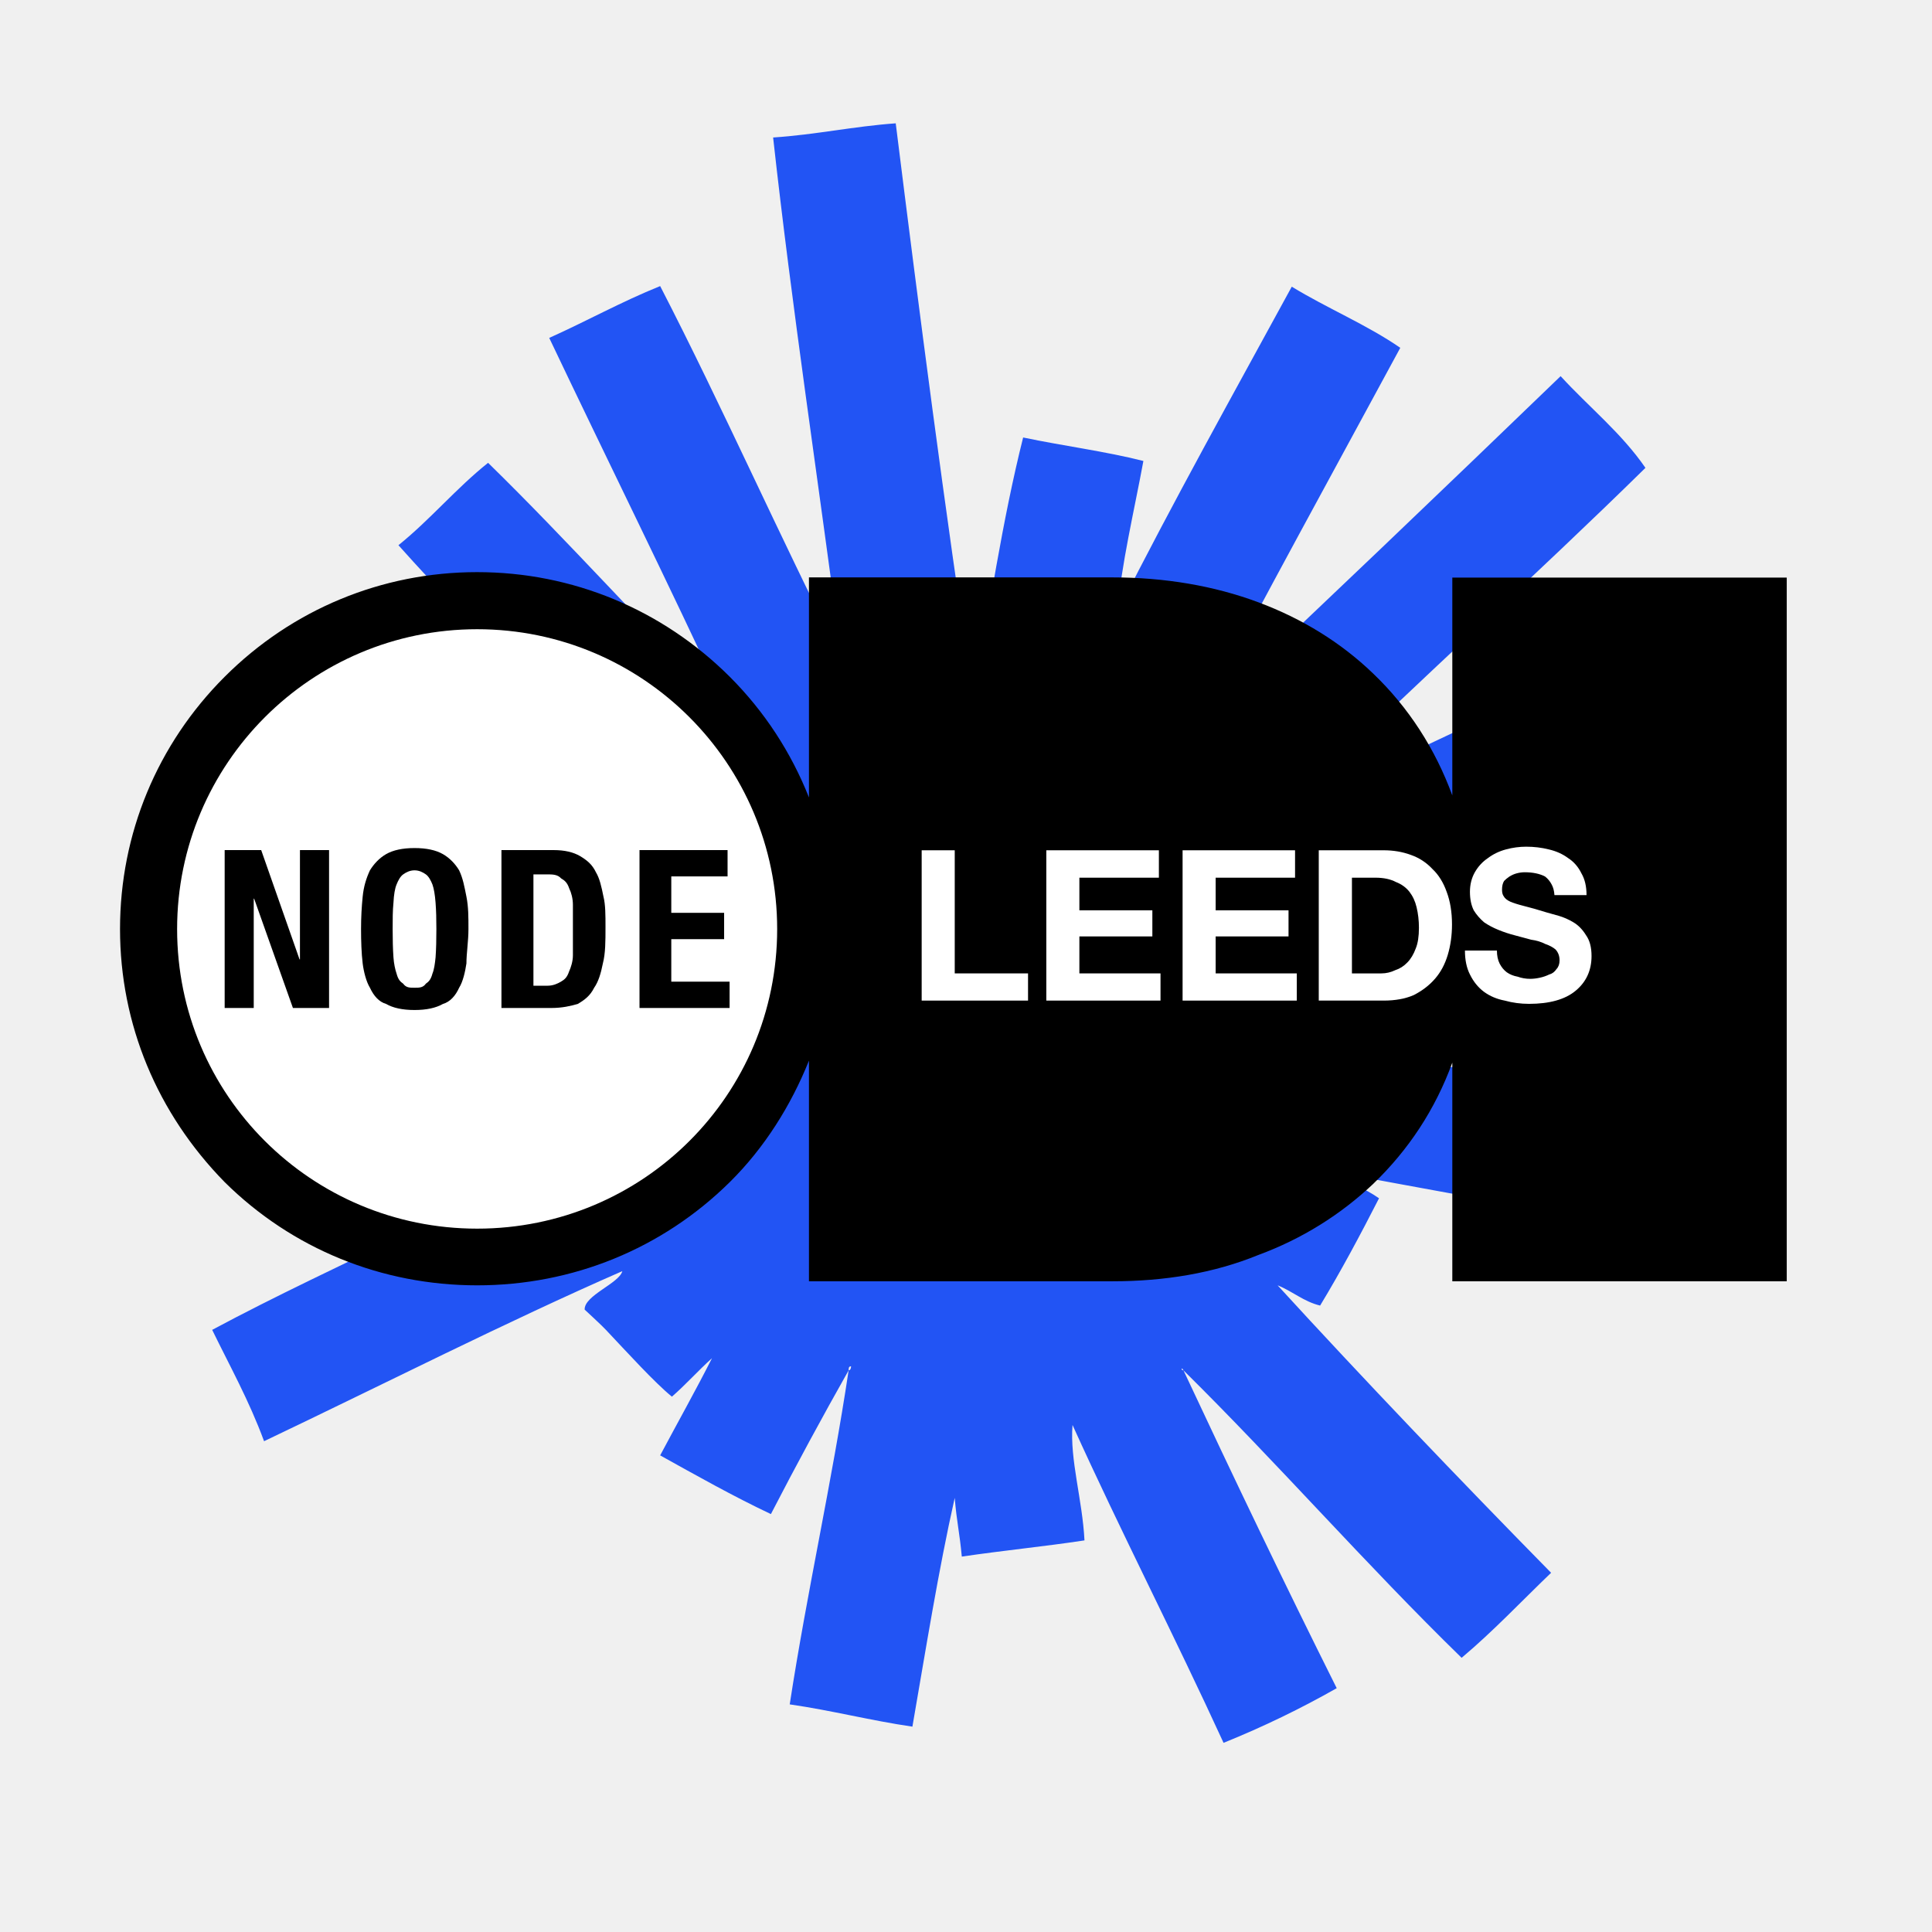
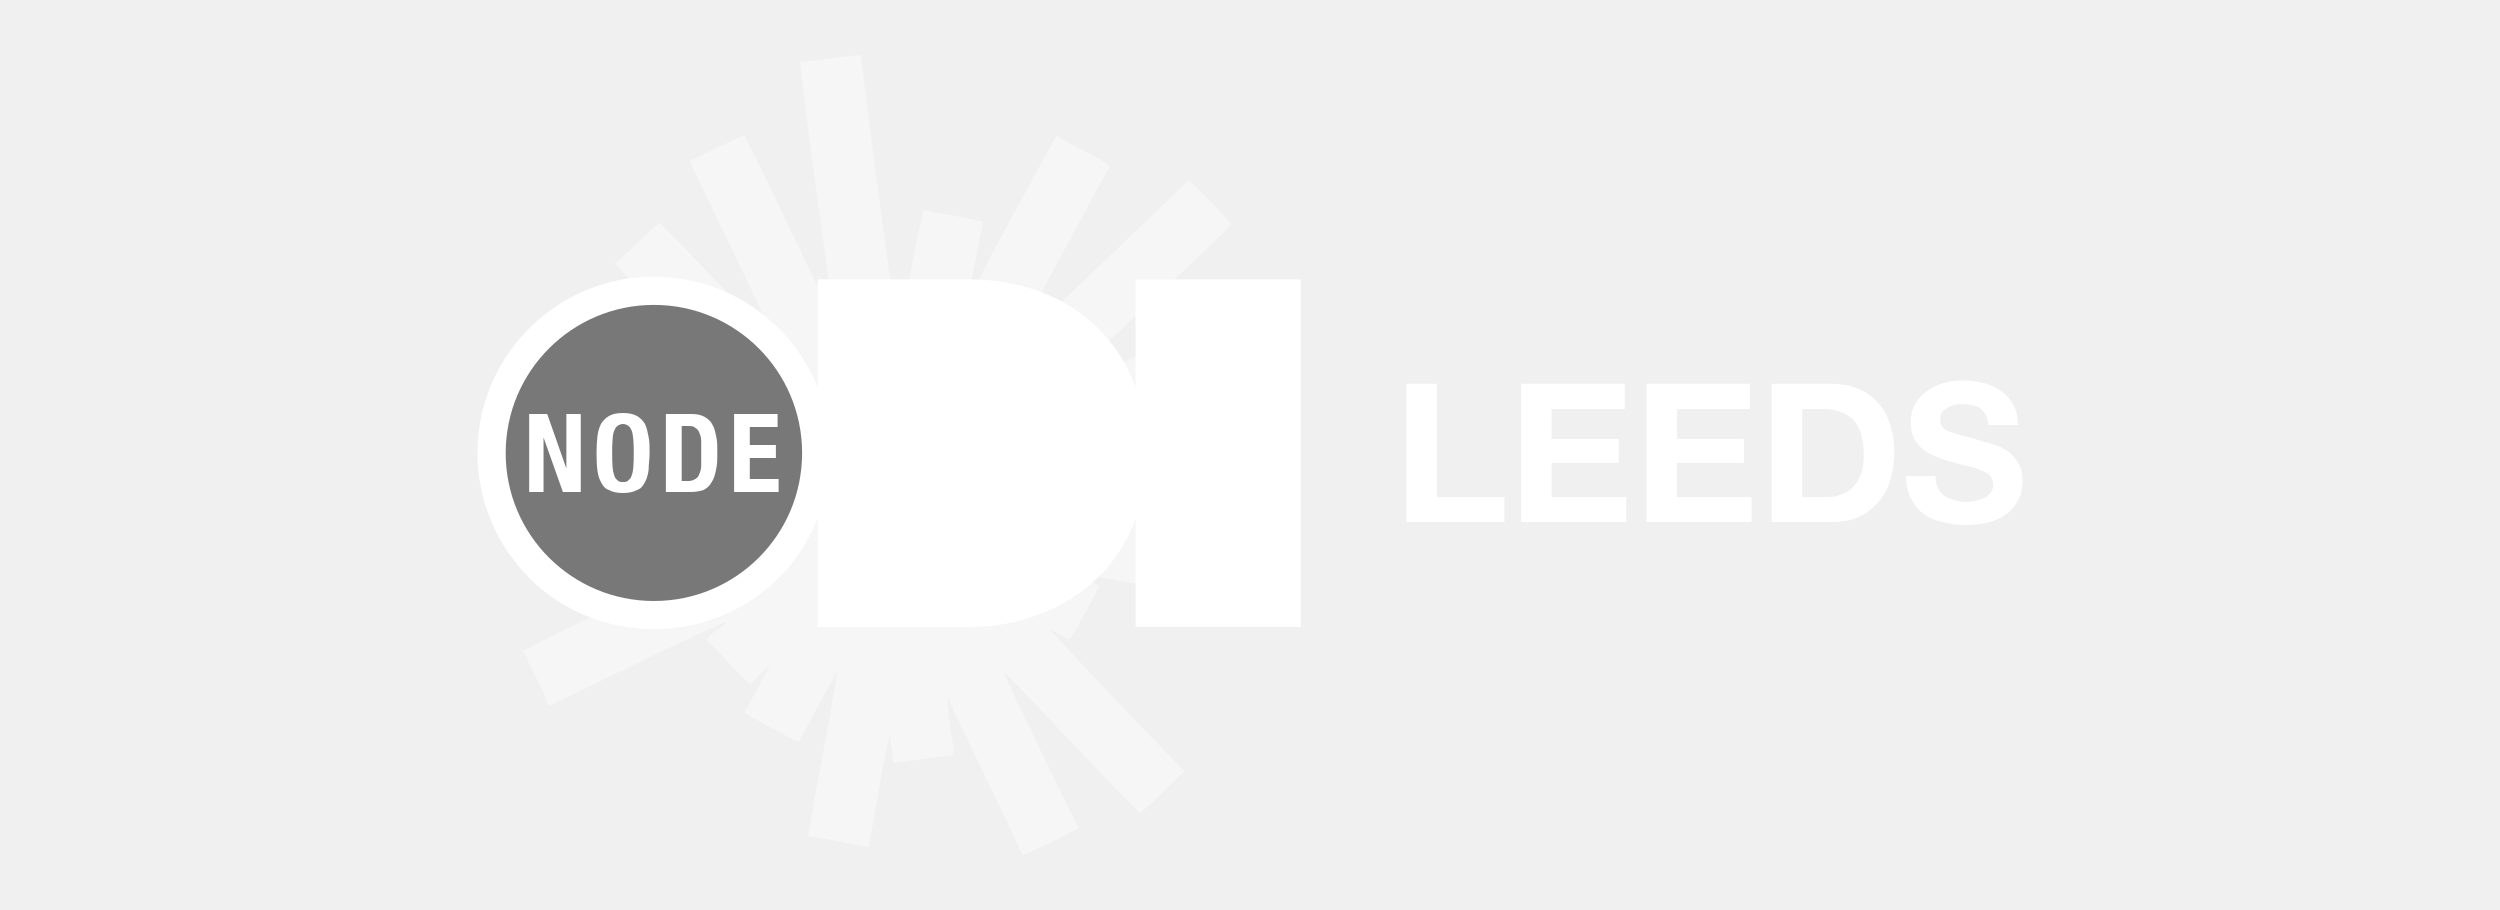
- <svg xmlns="http://www.w3.org/2000/svg" width="600" height="600" viewBox="0 0 600 600" id="svg2" version="1.1">
-   <defs id="defs4" />
-   <g id="layer1" transform="translate(0,-452.4)">
-     <ellipse style="fill:#ffffff;fill-opacity:1" id="path4167" cx="148.185" cy="741.428" rx="98.572" ry="98.889" />
-     <rect style="fill:#ffffff;fill-opacity:1" id="rect4169" width="266.901" height="75.787" x="267.087" y="703.895" />
-     <rect style="fill:#ffffff;fill-opacity:0" id="rect3343" width="325.774" height="312" x="17.333" y="595.067" />
-     <circle style="opacity:1;fill:#ffffff;fill-opacity:0.5;stroke:none;stroke-width:3;stroke-linecap:round;stroke-linejoin:round;stroke-miterlimit:4;stroke-dasharray:9, 9;stroke-dashoffset:0;stroke-opacity:1" id="path4139" cx="148.373" cy="740.292" r="98.794" />
-     <rect style="opacity:1;fill:#000000;fill-opacity:0.5;stroke:none;stroke-width:3;stroke-linecap:round;stroke-linejoin:round;stroke-miterlimit:4;stroke-dasharray:9, 9;stroke-dashoffset:0;stroke-opacity:1" id="rect4141" width="221.17" height="62.87" x="289.83" y="709.486" />
-     <path style="clip-rule:evenodd;opacity:1;fill:#2254f4;fill-opacity:1;fill-rule:evenodd" d="m 278.199,490.699 c -13.203,0.943 -24.771,3.521 -38.099,4.401 5.784,52.434 14.083,107.068 21.25,161.764 -19.301,-37.973 -36.842,-77.833 -56.331,-115.618 -12.008,4.841 -22.822,10.877 -34.453,16.095 18.232,38.351 37.03,76.198 54.948,114.926 0.88,0 0.629,1.069 0,0 -25.148,-24.897 -48.661,-51.428 -73.935,-76.136 -9.933,7.922 -17.993,17.666 -27.839,25.588 6.388,7.167 12.926,14.146 19.54,21.124 l 4.527,0 c 53.628,0 97.071,43.695 97.071,97.448 0,54.068 -43.569,97.448 -97.071,97.448 -7.104,0 -14.152,-0.629 -21.055,-2.515 -20.533,10.059 -40.922,19.49 -60.858,30.178 5.514,11.317 11.493,22.004 16.114,34.578 36.949,-17.603 75.293,-37.093 111.255,-52.811 -0.943,3.772 -11.882,7.544 -11.694,11.945 0,0 5.47,5.03 6.601,6.287 6.538,6.916 15.089,16.346 20.496,20.747 4.338,-3.772 8.236,-8.173 12.448,-11.945 -5.092,10.059 -10.751,20.118 -16.095,30.178 11.317,6.287 22.445,12.574 34.39,18.232 7.796,-15.089 15.969,-30.178 24.142,-44.638 0,-0.629 0,-1.257 0.754,-1.257 0,0 0,1.257 -0.754,1.257 -5.281,35.207 -12.888,68.528 -18.295,103.735 13.077,1.886 25.148,5.03 38.099,6.916 4.149,-23.891 8.047,-48.41 13.14,-71.043 0.629,7.544 1.509,10.688 2.2,18.232 12.763,-1.886 25.651,-3.143 38.099,-5.03 -0.629,-12.574 -4.59,-25.148 -3.709,-35.836 15.089,33.321 31.624,65.385 46.901,98.706 12.448,-5.03 24.079,-10.688 35.144,-16.975 -16.346,-32.692 -32.001,-65.385 -47.593,-98.706 -0.88,0 -0.629,-1.257 0,0 29.297,28.92 56.709,60.355 86.383,89.275 9.745,-8.173 18.61,-17.604 27.789,-26.405 -28.417,-28.92 -58.469,-60.355 -84.937,-89.275 4.715,1.886 8.047,5.03 13.203,6.287 6.476,-10.688 12.511,-22.005 18.295,-33.321 -4.464,-3.143 -9.808,-5.03 -13.894,-8.173 13.58,2.515 27.16,5.03 40.991,7.544 1.886,-13.203 4.59,-25.148 6.601,-38.351 -13.203,-2.515 -28.229,-3.143 -39.545,-8.173 24.142,-2.515 47.97,-5.658 71.735,-8.802 l -204.39,0 0,-57.212 177.356,0 c -5.281,-10.688 -9.871,-21.502 -15.403,-31.624 -16.723,7.922 -33.635,15.655 -49.793,24.079 -0.629,-2.515 2.641,-5.03 4.401,-6.476 33.384,-32.692 71.106,-66.642 104.678,-99.649 -7.419,-10.814 -17.604,-18.924 -26.343,-28.48 -37.156,35.836 -74.438,71.483 -112.034,106.879 0,0.88 -1.069,0.629 0,0 20.37,-38.979 41.431,-77.204 62.241,-115.681 -10.374,-7.167 -22.822,-12.323 -33.698,-18.987 -18.232,33.447 -36.779,66.642 -54.131,100.969 1.069,-14.209 5.281,-31.749 8.047,-46.838 -11.882,-3.018 -25.085,-4.715 -37.345,-7.293 -6.476,25.777 -10.625,53.817 -15.403,81.228 -9.053,-59.789 -16.849,-120.144 -24.142,-178.614 z M 43.216,709.486 c -3.804,10.059 0.717,23.891 -2.565,34.578 l 0,4.401 c 5.168,0.629 5.533,1.257 10.694,1.886 -0.377,-3.144 -0.629,-6.916 -0.679,-10.059 0,-9.431 1.477,-18.861 4.275,-28.291 -3.892,-1.257 -7.859,-1.886 -11.725,-2.515 z m 507.335,12.574 c -11.82,1.257 -23.513,2.515 -35.144,4.401 l 0,38.979 c 13.203,-1.886 23.136,-4.401 36.339,-6.287 l 0,-6.287 c -2.012,-10.059 0,-20.118 -1.195,-30.806 z M 73.199,802.534 c 0.981,7.544 1.936,15.089 2.949,22.004 6.312,-0.629 12.668,-1.257 19.037,-2.515 -8.267,-5.03 -15.68,-11.945 -21.986,-19.49 z" id="path4450" />
-     <path d="m 148.184,630.081 c -29.618,0 -57.469,11.568 -78.418,32.504 -20.955,20.936 -32.491,48.787 -32.491,78.336 0,29.549 11.537,57.212 32.491,78.587 20.948,20.747 48.8,32.064 78.418,32.064 29.612,0 57.463,-11.317 78.462,-32.064 10.814,-10.688 19.05,-23.891 24.582,-37.722 l 0,68.528 94.179,0 c 16.283,0 31.561,-2.515 45.392,-8.173 13.643,-5.03 25.588,-12.574 35.584,-22.004 11.128,-10.688 19.364,-23.262 24.645,-37.722 l 0,67.9 103.861,0 0,-218.536 -103.861,0 0,67.648 c -5.281,-14.397 -13.517,-27.286 -24.645,-37.911 -9.933,-9.556 -21.942,-16.975 -35.584,-22.067 -13.831,-5.155 -29.109,-7.733 -45.392,-7.733 l -94.179,0 0,68.34 c -5.533,-13.957 -13.769,-26.657 -24.582,-37.47 -20.999,-20.936 -48.85,-32.504 -78.462,-32.504 z m 0,17.729 c 51.491,0 93.173,41.746 93.173,93.11 0,51.553 -41.683,93.047 -93.173,93.047 -51.465,0 -93.18,-41.494 -93.18,-93.047 0,-51.365 41.714,-93.11 93.18,-93.11 z m -19.446,67.962 c -3.697,0 -6.645,0.629 -8.827,1.886 -2.194,1.257 -3.86,3.143 -5.023,5.03 -1.169,2.515 -1.943,5.03 -2.257,8.173 -0.314,3.143 -0.503,6.287 -0.503,10.059 0,3.772 0.126,7.544 0.503,10.688 0.314,2.515 1.094,5.658 2.257,7.544 1.163,2.515 2.817,4.401 5.023,5.03 2.175,1.257 5.124,1.886 8.827,1.886 3.684,0 6.62,-0.629 8.821,-1.886 2.2,-0.629 3.898,-2.515 5.03,-5.03 1.195,-1.886 1.886,-5.03 2.263,-7.544 0,-3.143 0.629,-6.916 0.629,-10.688 0,-3.772 0,-6.916 -0.629,-10.059 -0.629,-3.143 -1.069,-5.658 -2.263,-8.173 -1.132,-1.886 -2.829,-3.772 -5.03,-5.03 -2.2,-1.257 -5.136,-1.886 -8.821,-1.886 z m -58.966,0.629 0,49.039 9.028,0 0,-33.95 0.126,0 12.046,33.95 11.222,0 0,0 0,-49.039 -9.041,0 0,33.95 -0.126,0 -11.914,-33.95 -11.361,0 z m 85.956,0 0,49.039 15.529,0 c 3.332,0 6.036,-0.629 8.173,-1.257 2.138,-1.257 3.835,-2.515 5.092,-5.03 1.32,-1.886 2.075,-4.401 2.703,-7.544 0.817,-3.143 0.817,-6.916 0.817,-11.317 0,-3.772 0,-6.916 -0.629,-9.431 -0.629,-3.143 -1.194,-5.658 -2.326,-7.544 -1.195,-2.515 -2.829,-3.772 -4.904,-5.03 -2.138,-1.257 -4.841,-1.886 -8.299,-1.886 z m 42.877,0 0,49.039 27.977,0 0,-8.173 -18.107,0 0,-13.203 16.409,0 0,-8.173 -16.409,0 0,-11.317 17.478,0 0,-8.173 z m -69.867,6.287 c 1.452,0 2.634,0.629 3.514,1.257 0.886,0.629 1.547,1.886 2.05,3.143 0.44,1.257 0.78,3.143 0.968,5.658 0.189,2.515 0.251,5.03 0.251,8.173 0,3.143 -0.063,6.287 -0.251,8.802 -0.189,1.886 -0.44,3.772 -0.968,5.03 -0.503,1.886 -1.157,2.515 -2.05,3.144 -0.88,1.257 -2.062,1.257 -3.514,1.257 -1.477,0 -2.634,0 -3.521,-1.257 -0.899,-0.629 -1.559,-1.257 -2.062,-3.144 -0.44,-1.257 -0.836,-3.143 -0.962,-5.03 -0.189,-2.515 -0.251,-5.658 -0.251,-8.802 0,-3.144 0,-5.658 0.251,-8.173 0.126,-2.515 0.44,-4.401 0.962,-5.658 0.503,-1.257 1.163,-2.515 2.062,-3.143 0.886,-0.629 2.05,-1.257 3.521,-1.257 z m 36.861,1.257 4.149,0 c 1.886,0 3.395,0 4.527,1.257 1.069,0.629 1.886,1.257 2.515,3.143 l 0,0 c 0.629,1.257 1.132,3.144 1.132,5.03 l 0,7.544 0,8.173 c 0,1.886 -0.629,3.772 -1.195,5.03 -0.629,1.886 -1.446,2.515 -2.515,3.143 -1.069,0.629 -2.452,1.257 -4.149,1.257 l -4.401,0 0,-34.578 z" id="path4452" style="fill:#000000;fill-opacity:1" />
-     <g style="font-style:normal;font-variant:normal;font-weight:bold;font-stretch:normal;font-size:40px;line-height:100%;font-family:'Helvetica Neue';-inkscape-font-specification:'Helvetica Neue Bold';text-align:start;letter-spacing:0px;word-spacing:0px;writing-mode:lr-tb;text-anchor:start;fill:#ffffff;fill-opacity:1;stroke:none;stroke-width:1px;stroke-linecap:butt;stroke-linejoin:miter;stroke-opacity:1" id="text4141" transform="matrix(3.377693,0,0,3.377693,-188.8722,-2660.487)">
-       <path d="m 140.66,999.78 0,13.82 9.78,0 0,-2.5 -6.74,0 0,-11.32 -3.04,0 z" style="font-size:19.375px;line-height:100%;fill:#ffffff;fill-opacity:1" id="path4168" />
-       <path d="m 152.12,999.78 0,13.82 10.5,0 0,-2.5 -7.46,0 0,-3.4 6.71,0 0,-2.4 -6.71,0 0,-3 7.31,0 0,-2.52 -10.35,0 z" style="font-size:19.375px;line-height:100%;fill:#ffffff;fill-opacity:1" id="path4170" />
-       <path d="m 164.65,999.78 0,13.82 10.5,0 0,-2.5 -7.46,0 0,-3.4 6.7,0 0,-2.4 -6.7,0 0,-3 7.3,0 0,-2.52 -10.34,0 z" style="font-size:19.375px;line-height:100%;fill:#ffffff;fill-opacity:1" id="path4172" />
-       <path d="m 180.22,1011.1 0,-8.8 2.17,0 q 1.12,0 1.88,0.4 0.77,0.3 1.24,0.9 0.46,0.6 0.65,1.4 0.22,0.9 0.22,1.9 0,1.2 -0.29,1.9 -0.29,0.8 -0.78,1.3 -0.48,0.5 -1.1,0.7 -0.62,0.3 -1.28,0.3 l -2.71,0 z m -3.05,-11.32 0,13.82 5.97,0 q 1.59,0 2.75,-0.5 1.18,-0.6 1.96,-1.5 0.79,-0.9 1.18,-2.2 0.39,-1.3 0.39,-2.8 0,-1.7 -0.49,-3 -0.46,-1.3 -1.31,-2.1 -0.84,-0.9 -2,-1.3 -1.14,-0.42 -2.48,-0.42 l -5.97,0 z" style="font-size:19.375px;line-height:100%;fill:#ffffff;fill-opacity:1" id="path4174" />
-       <path d="m 193.55,1009 -2.94,0 q 0,1.3 0.46,2.2 0.49,1 1.3,1.6 0.83,0.6 1.9,0.8 1.08,0.3 2.23,0.3 1.41,0 2.48,-0.3 1.08,-0.3 1.8,-0.9 0.73,-0.6 1.1,-1.4 0.37,-0.8 0.37,-1.8 0,-1.2 -0.5,-1.9 -0.49,-0.8 -1.17,-1.2 -0.67,-0.4 -1.37,-0.6 -0.68,-0.2 -1.07,-0.3 -1.29,-0.4 -2.11,-0.6 -0.79,-0.2 -1.26,-0.4 -0.44,-0.2 -0.6,-0.5 -0.15,-0.2 -0.15,-0.6 0,-0.5 0.19,-0.8 0.19,-0.2 0.48,-0.4 0.31,-0.2 0.68,-0.3 0.37,-0.1 0.74,-0.1 0.56,0 1.03,0.1 0.48,0.1 0.85,0.3 0.37,0.3 0.58,0.7 0.23,0.4 0.27,1 l 2.95,0 q 0,-1.2 -0.47,-2 -0.44,-0.9 -1.22,-1.4 -0.77,-0.57 -1.78,-0.8 -0.99,-0.25 -2.08,-0.25 -0.93,0 -1.86,0.25 -0.93,0.25 -1.66,0.8 -0.74,0.5 -1.2,1.3 -0.45,0.8 -0.45,1.8 0,1 0.35,1.7 0.37,0.6 0.95,1.1 0.58,0.4 1.32,0.7 0.73,0.3 1.51,0.5 0.75,0.2 1.49,0.4 0.74,0.1 1.32,0.4 0.58,0.2 0.93,0.5 0.37,0.4 0.37,1 0,0.5 -0.28,0.8 -0.27,0.4 -0.67,0.5 -0.41,0.2 -0.88,0.3 -0.46,0.1 -0.87,0.1 -0.6,0 -1.16,-0.2 -0.56,-0.1 -0.99,-0.4 -0.4,-0.3 -0.66,-0.8 -0.25,-0.5 -0.25,-1.2 z" style="font-size:19.375px;line-height:100%;fill:#ffffff;fill-opacity:1" id="path4176" />
+ <svg xmlns="http://www.w3.org/2000/svg" version="1.1" viewBox="0 0 250 91">
+   <g transform="translate(0,-961.4)">
+     <circle cx="65.42" cy="1006.6" r="15.714" fill-opacity=".5" />
+     <rect x="87.92" y="1001.7" width="35.179" height="10" fill-opacity=".5" />
+     <path d="m86.07 966.9c-2.1 0.15-3.94 0.56-6.06 0.7 0.92 8.34 2.24 17.03 3.38 25.73-3.07-6.04-5.86-12.38-8.96-18.39-1.91 0.77-3.63 1.73-5.48 2.56 2.9 6.1 5.89 12.12 8.74 18.28 0.14 0 0.1 0.17 0 0-4-3.96-7.74-8.18-11.76-12.11-1.58 1.26-2.862 2.81-4.428 4.07 1.016 1.14 2.056 2.25 3.108 3.36h0.72c8.53 0 15.44 6.95 15.44 15.5 0 8.6-6.93 15.5-15.44 15.5-1.13 0-2.251-0.1-3.349-0.4-3.266 1.6-6.509 3.1-9.68 4.8 0.877 1.8 1.828 3.5 2.563 5.5 5.877-2.8 11.976-5.9 17.696-8.4-0.15 0.6-1.89 1.2-1.86 1.9 0 0 0.87 0.8 1.05 1 1.04 1.1 2.4 2.6 3.26 3.3 0.69-0.6 1.31-1.3 1.98-1.9-0.81 1.6-1.71 3.2-2.56 4.8 1.8 1 3.57 2 5.47 2.9 1.24-2.4 2.54-4.8 3.84-7.1 0-0.1 0-0.2 0.12-0.2 0 0 0 0.2-0.12 0.2-0.84 5.6-2.05 10.9-2.91 16.5 2.08 0.3 4 0.8 6.06 1.1 0.66-3.8 1.28-7.7 2.09-11.3 0.1 1.2 0.24 1.7 0.35 2.9 2.03-0.3 4.08-0.5 6.06-0.8-0.1-2-0.73-4-0.59-5.7 2.4 5.3 5.03 10.4 7.46 15.7 1.98-0.8 3.83-1.7 5.59-2.7-2.6-5.2-5.09-10.4-7.57-15.7-0.14 0-0.1-0.2 0 0 4.66 4.6 9.02 9.6 13.74 14.2 1.55-1.3 2.96-2.8 4.42-4.2-4.52-4.6-9.3-9.6-13.51-14.2 0.75 0.3 1.28 0.8 2.1 1 1.03-1.7 1.99-3.5 2.91-5.3-0.71-0.5-1.56-0.8-2.21-1.3 2.16 0.4 4.32 0.8 6.52 1.2 0.3-2.1 0.73-4 1.05-6.1-2.1-0.4-4.49-0.5-6.29-1.3 3.84-0.4 7.63-0.9 11.41-1.4h-32.51v-9.1h28.21c-0.84-1.7-1.57-3.42-2.45-5.03-2.66 1.26-5.35 2.49-7.92 3.83-0.1-0.4 0.42-0.8 0.7-1.03 5.31-5.2 11.31-10.6 16.65-15.85-1.18-1.72-2.8-3.01-4.19-4.53-5.91 5.7-11.84 11.37-17.82 17 0 0.14-0.17 0.1 0 0 3.24-6.2 6.59-12.28 9.9-18.4-1.65-1.14-3.63-1.96-5.36-3.02-2.9 5.32-5.85 10.6-8.61 16.06 0.17-2.26 0.84-5.05 1.28-7.45-1.89-0.48-3.99-0.75-5.94-1.16-1.03 4.1-1.69 8.56-2.45 12.92-1.44-9.51-2.68-19.11-3.84-28.41zm-37.376 34.8c-0.605 1.6 0.114 3.8-0.408 5.5v0.7c0.822 0.1 0.88 0.2 1.701 0.3-0.06-0.5-0.1-1.1-0.108-1.6 0-1.5 0.235-3 0.68-4.5-0.619-0.2-1.25-0.3-1.865-0.4zm80.696 2c-1.88 0.2-3.74 0.4-5.59 0.7v6.2c2.1-0.3 3.68-0.7 5.78-1v-1c-0.32-1.6 0-3.2-0.19-4.9zm-75.927 12.8c0.156 1.2 0.308 2.4 0.469 3.5 1.004-0.1 2.015-0.2 3.028-0.4-1.315-0.8-2.494-1.9-3.497-3.1z" clip-rule="evenodd" fill="#fff" fill-opacity="0.4" fill-rule="evenodd" />
+     <path d="m65.39 989.07c-4.711 0-9.141 1.84-12.473 5.17-3.333 3.33-5.168 7.76-5.168 12.46s1.835 9.1 5.168 12.5c3.332 3.3 7.762 5.1 12.473 5.1 4.71 0 9.14-1.8 12.48-5.1 1.72-1.7 3.03-3.8 3.91-6v10.9h14.98c2.59 0 5.02-0.4 7.22-1.3 2.17-0.8 4.07-2 5.66-3.5 1.77-1.7 3.08-3.7 3.92-6v10.8h16.52v-34.76h-16.52v10.76c-0.84-2.29-2.15-4.34-3.92-6.03-1.58-1.52-3.49-2.7-5.66-3.51-2.2-0.82-4.63-1.23-7.22-1.23h-14.98v10.87c-0.88-2.22-2.19-4.24-3.91-5.96-3.34-3.33-7.77-5.17-12.48-5.17zm0 2.82c8.19 0 14.82 6.64 14.82 14.81 0 8.2-6.63 14.8-14.82 14.8-8.186 0-14.821-6.6-14.821-14.8 0-8.17 6.635-14.81 14.821-14.81zm-3.093 10.81c-0.588 0-1.057 0.1-1.404 0.3-0.349 0.2-0.614 0.5-0.799 0.8-0.186 0.4-0.309 0.8-0.359 1.3s-0.08 1-0.08 1.6 0.02 1.2 0.08 1.7c0.05 0.4 0.174 0.9 0.359 1.2 0.185 0.4 0.448 0.7 0.799 0.8 0.346 0.2 0.815 0.3 1.404 0.3 0.586 0 1.053-0.1 1.403-0.3 0.35-0.1 0.62-0.4 0.8-0.8 0.19-0.3 0.3-0.8 0.36-1.2 0-0.5 0.1-1.1 0.1-1.7s0-1.1-0.1-1.6-0.17-0.9-0.36-1.3c-0.18-0.3-0.45-0.6-0.8-0.8s-0.817-0.3-1.403-0.3zm-9.379 0.1v7.8h1.436v-5.4h0.02l1.916 5.4h1.785v-7.8h-1.438v5.4h-0.02l-1.895-5.4h-1.807zm13.672 0v7.8h2.47c0.53 0 0.96-0.1 1.3-0.2 0.34-0.2 0.61-0.4 0.81-0.8 0.21-0.3 0.33-0.7 0.43-1.2 0.13-0.5 0.13-1.1 0.13-1.8 0-0.6 0-1.1-0.1-1.5-0.1-0.5-0.19-0.9-0.37-1.2-0.19-0.4-0.45-0.6-0.78-0.8-0.34-0.2-0.77-0.3-1.32-0.3zm6.82 0v7.8h4.45v-1.3h-2.88v-2.1h2.61v-1.3h-2.61v-1.8h2.78v-1.3zm-11.113 1c0.231 0 0.419 0.1 0.559 0.2 0.141 0.1 0.246 0.3 0.326 0.5 0.07 0.2 0.124 0.5 0.154 0.9s0.04 0.8 0.04 1.3-0.01 1-0.04 1.4c-0.03 0.3-0.07 0.6-0.154 0.8-0.08 0.3-0.184 0.4-0.326 0.5-0.14 0.2-0.328 0.2-0.559 0.2-0.235 0-0.419 0-0.56-0.2-0.143-0.1-0.248-0.2-0.328-0.5-0.07-0.2-0.133-0.5-0.153-0.8-0.03-0.4-0.04-0.9-0.04-1.4s0-0.9 0.04-1.3c0.02-0.4 0.07-0.7 0.153-0.9 0.08-0.2 0.185-0.4 0.328-0.5 0.141-0.1 0.326-0.2 0.56-0.2zm5.863 0.2h0.66c0.3 0 0.54 0 0.72 0.2 0.17 0.1 0.3 0.2 0.4 0.5 0.1 0.2 0.18 0.5 0.18 0.8v1.2 1.3c0 0.3-0.1 0.6-0.19 0.8-0.1 0.3-0.23 0.4-0.4 0.5s-0.39 0.2-0.66 0.2h-0.7v-5.5z" fill="#fff" />
+     <g fill="#fff" stroke-width="1px">
+       <path d="m140.66 999.78v13.82h9.78v-2.5h-6.74v-11.32h-3.04z" />
+       <path d="m152.12 999.78v13.82h10.5v-2.5h-7.46v-3.4h6.71v-2.4h-6.71v-3h7.31v-2.52h-10.35z" />
+       <path d="m164.65 999.78v13.82h10.5v-2.5h-7.46v-3.4h6.7v-2.4h-6.7v-3h7.3v-2.52h-10.34z" />
+       <path d="m180.22 1011.1v-8.8h2.17q1.12 0 1.88 0.4 0.77 0.3 1.24 0.9 0.46 0.6 0.65 1.4 0.22 0.9 0.22 1.9 0 1.2-0.29 1.9-0.29 0.8-0.78 1.3-0.48 0.5-1.1 0.7-0.62 0.3-1.28 0.3h-2.71zm-3.05-11.32v13.82h5.97q1.59 0 2.75-0.5 1.18-0.6 1.96-1.5 0.79-0.9 1.18-2.2t0.39-2.8q0-1.7-0.49-3-0.46-1.3-1.31-2.1-0.84-0.9-2-1.3-1.14-0.42-2.48-0.42h-5.97z" />
+       <path d="m193.55 1009h-2.94q-0 1.3 0.46 2.2 0.49 1 1.3 1.6 0.83 0.6 1.9 0.8 1.08 0.3 2.23 0.3 1.41 0 2.48-0.3 1.08-0.3 1.8-0.9 0.73-0.6 1.1-1.4t0.37-1.8q0-1.2-0.5-1.9-0.49-0.8-1.17-1.2-0.67-0.4-1.37-0.6-0.68-0.2-1.07-0.3-1.29-0.4-2.11-0.6-0.79-0.2-1.26-0.4-0.44-0.2-0.6-0.5-0.15-0.2-0.15-0.6 0-0.5 0.19-0.8 0.19-0.2 0.48-0.4 0.31-0.2 0.68-0.3t0.74-0.1q0.56 0 1.03 0.1 0.48 0.1 0.85 0.3 0.37 0.3 0.58 0.7 0.23 0.4 0.27 1h2.95q0-1.2-0.47-2-0.44-0.9-1.22-1.4-0.77-0.57-1.78-0.8-0.99-0.25-2.08-0.25-0.93 0-1.86 0.25t-1.66 0.8q-0.74 0.5-1.2 1.3-0.45 0.8-0.45 1.8t0.35 1.7q0.37 0.6 0.95 1.1 0.58 0.4 1.32 0.7 0.73 0.3 1.51 0.5 0.75 0.2 1.49 0.4 0.74 0.1 1.32 0.4 0.58 0.2 0.93 0.5 0.37 0.4 0.37 1 0 0.5-0.28 0.8-0.27 0.4-0.67 0.5-0.41 0.2-0.88 0.3-0.46 0.1-0.87 0.1-0.6 0-1.16-0.2-0.56-0.1-0.99-0.4-0.4-0.3-0.66-0.8-0.25-0.5-0.25-1.2z" />
    </g>
  </g>
</svg>
